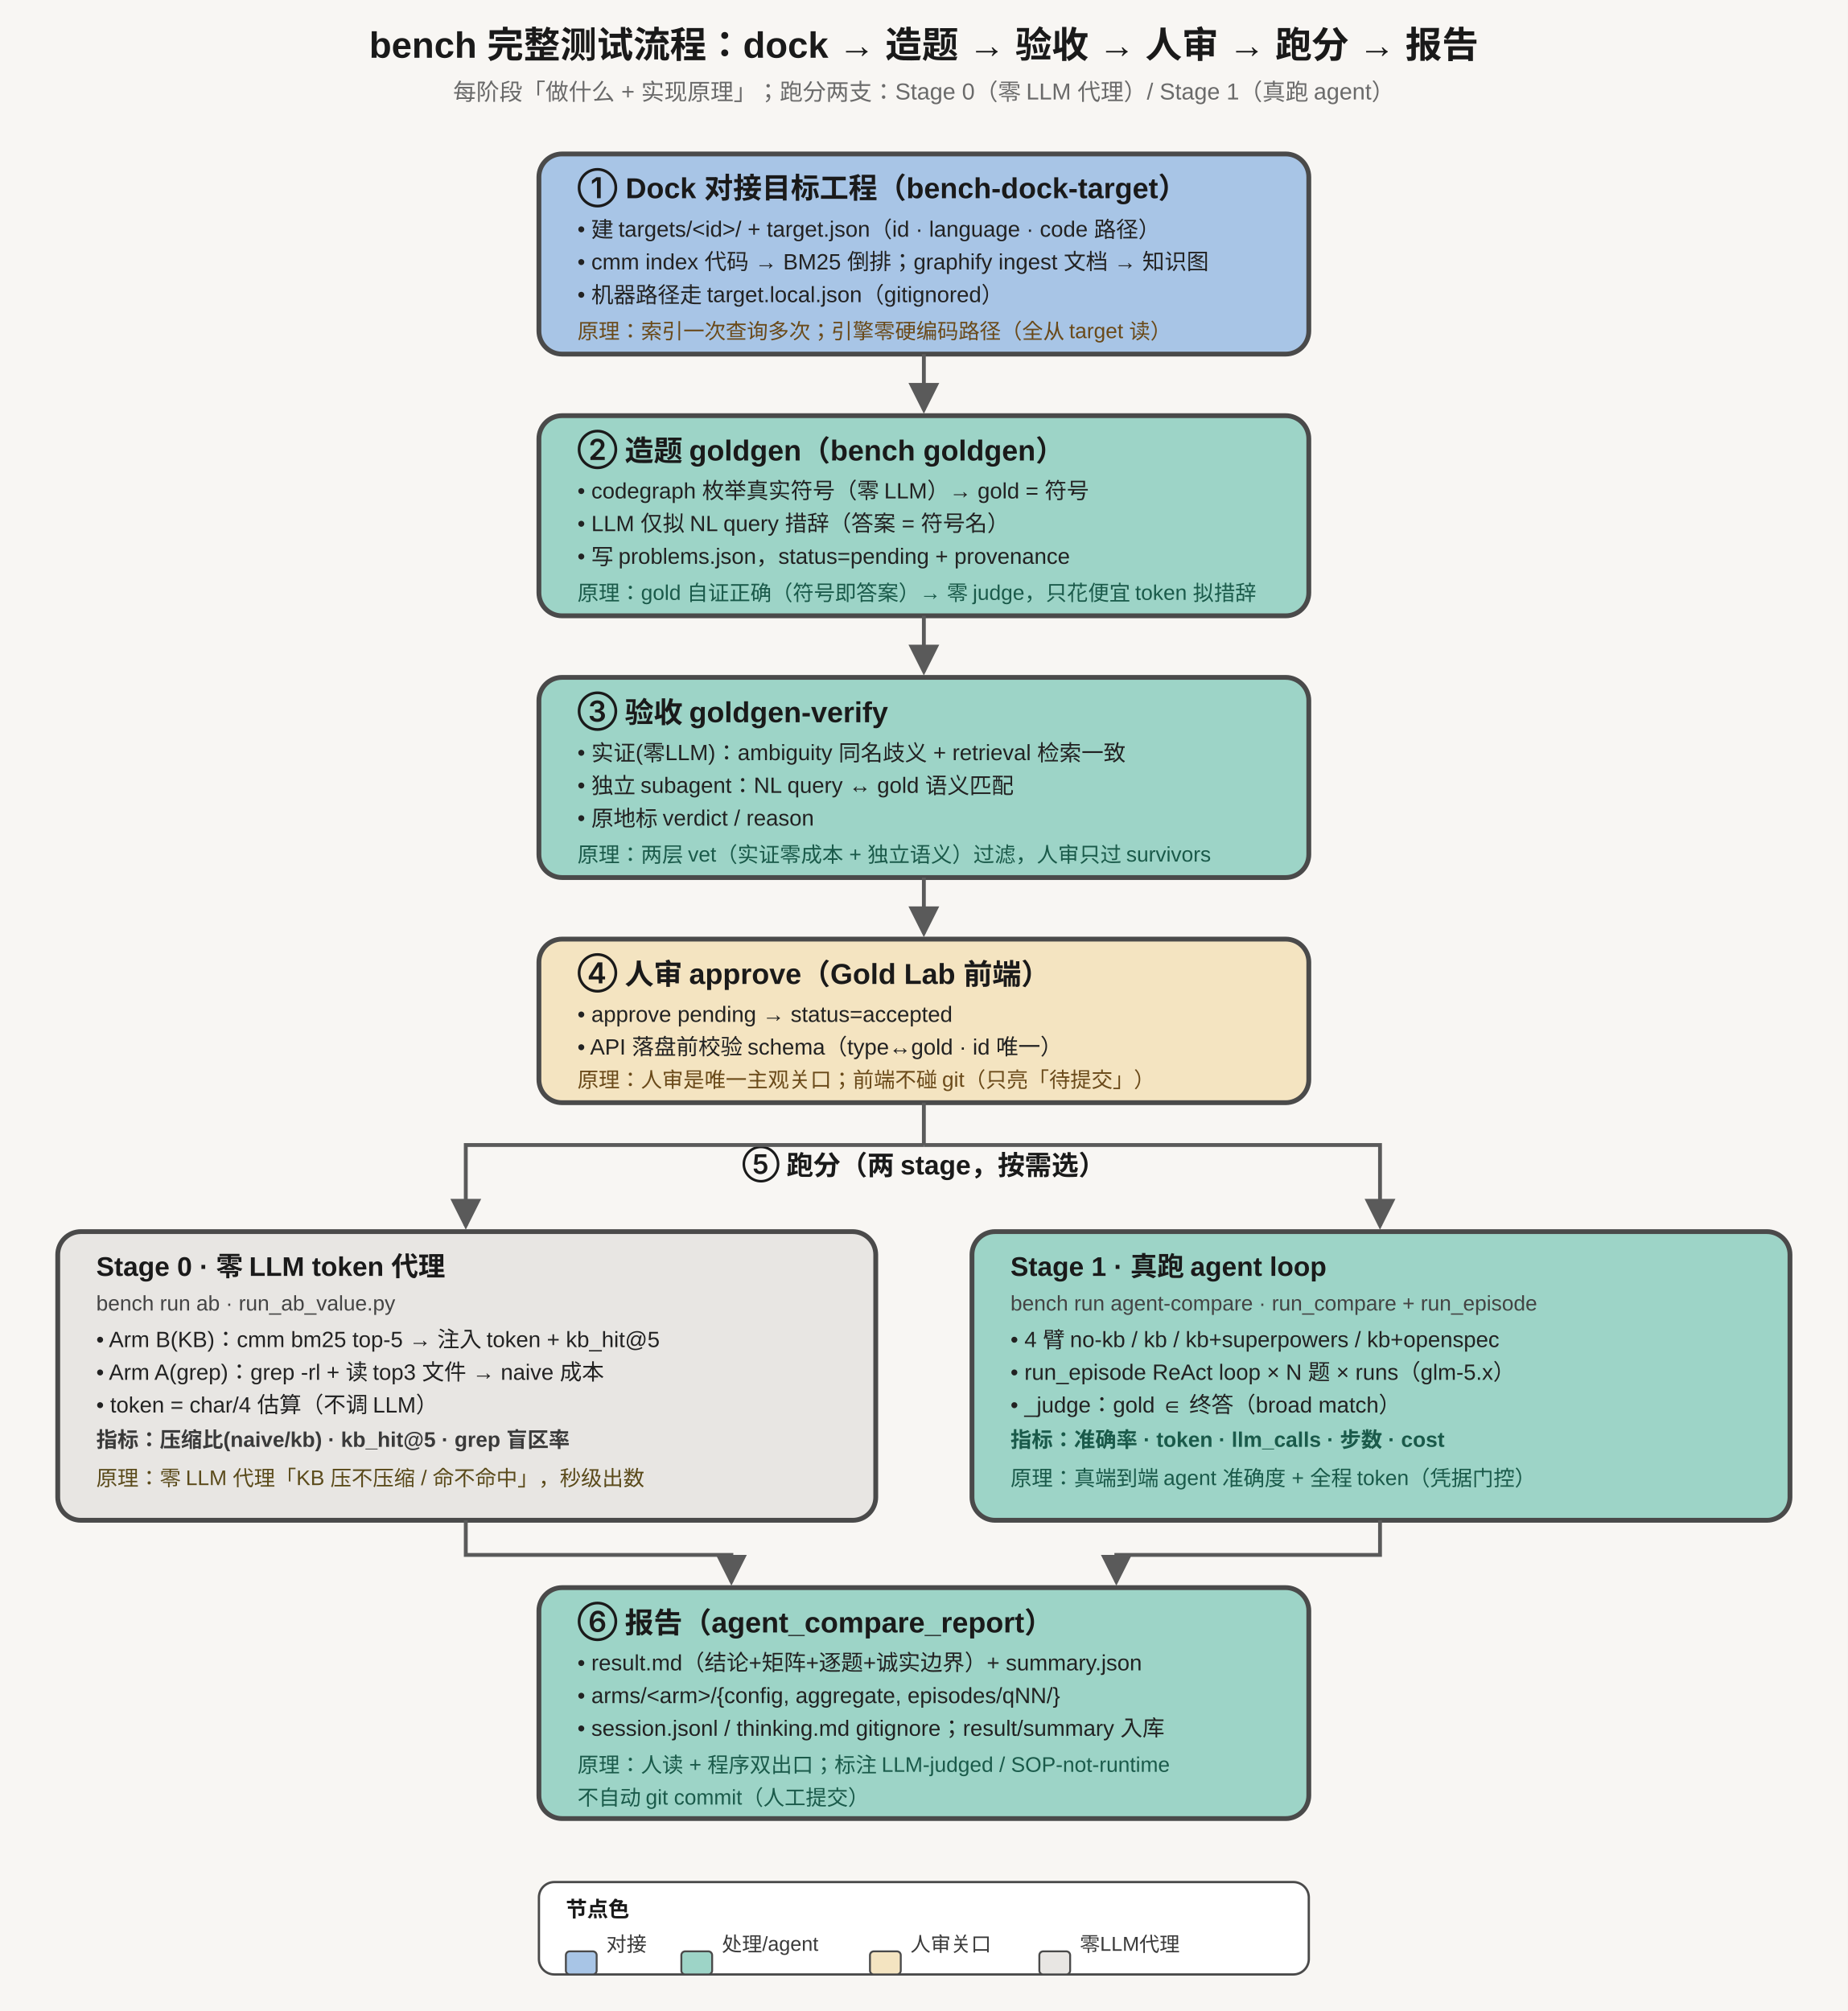
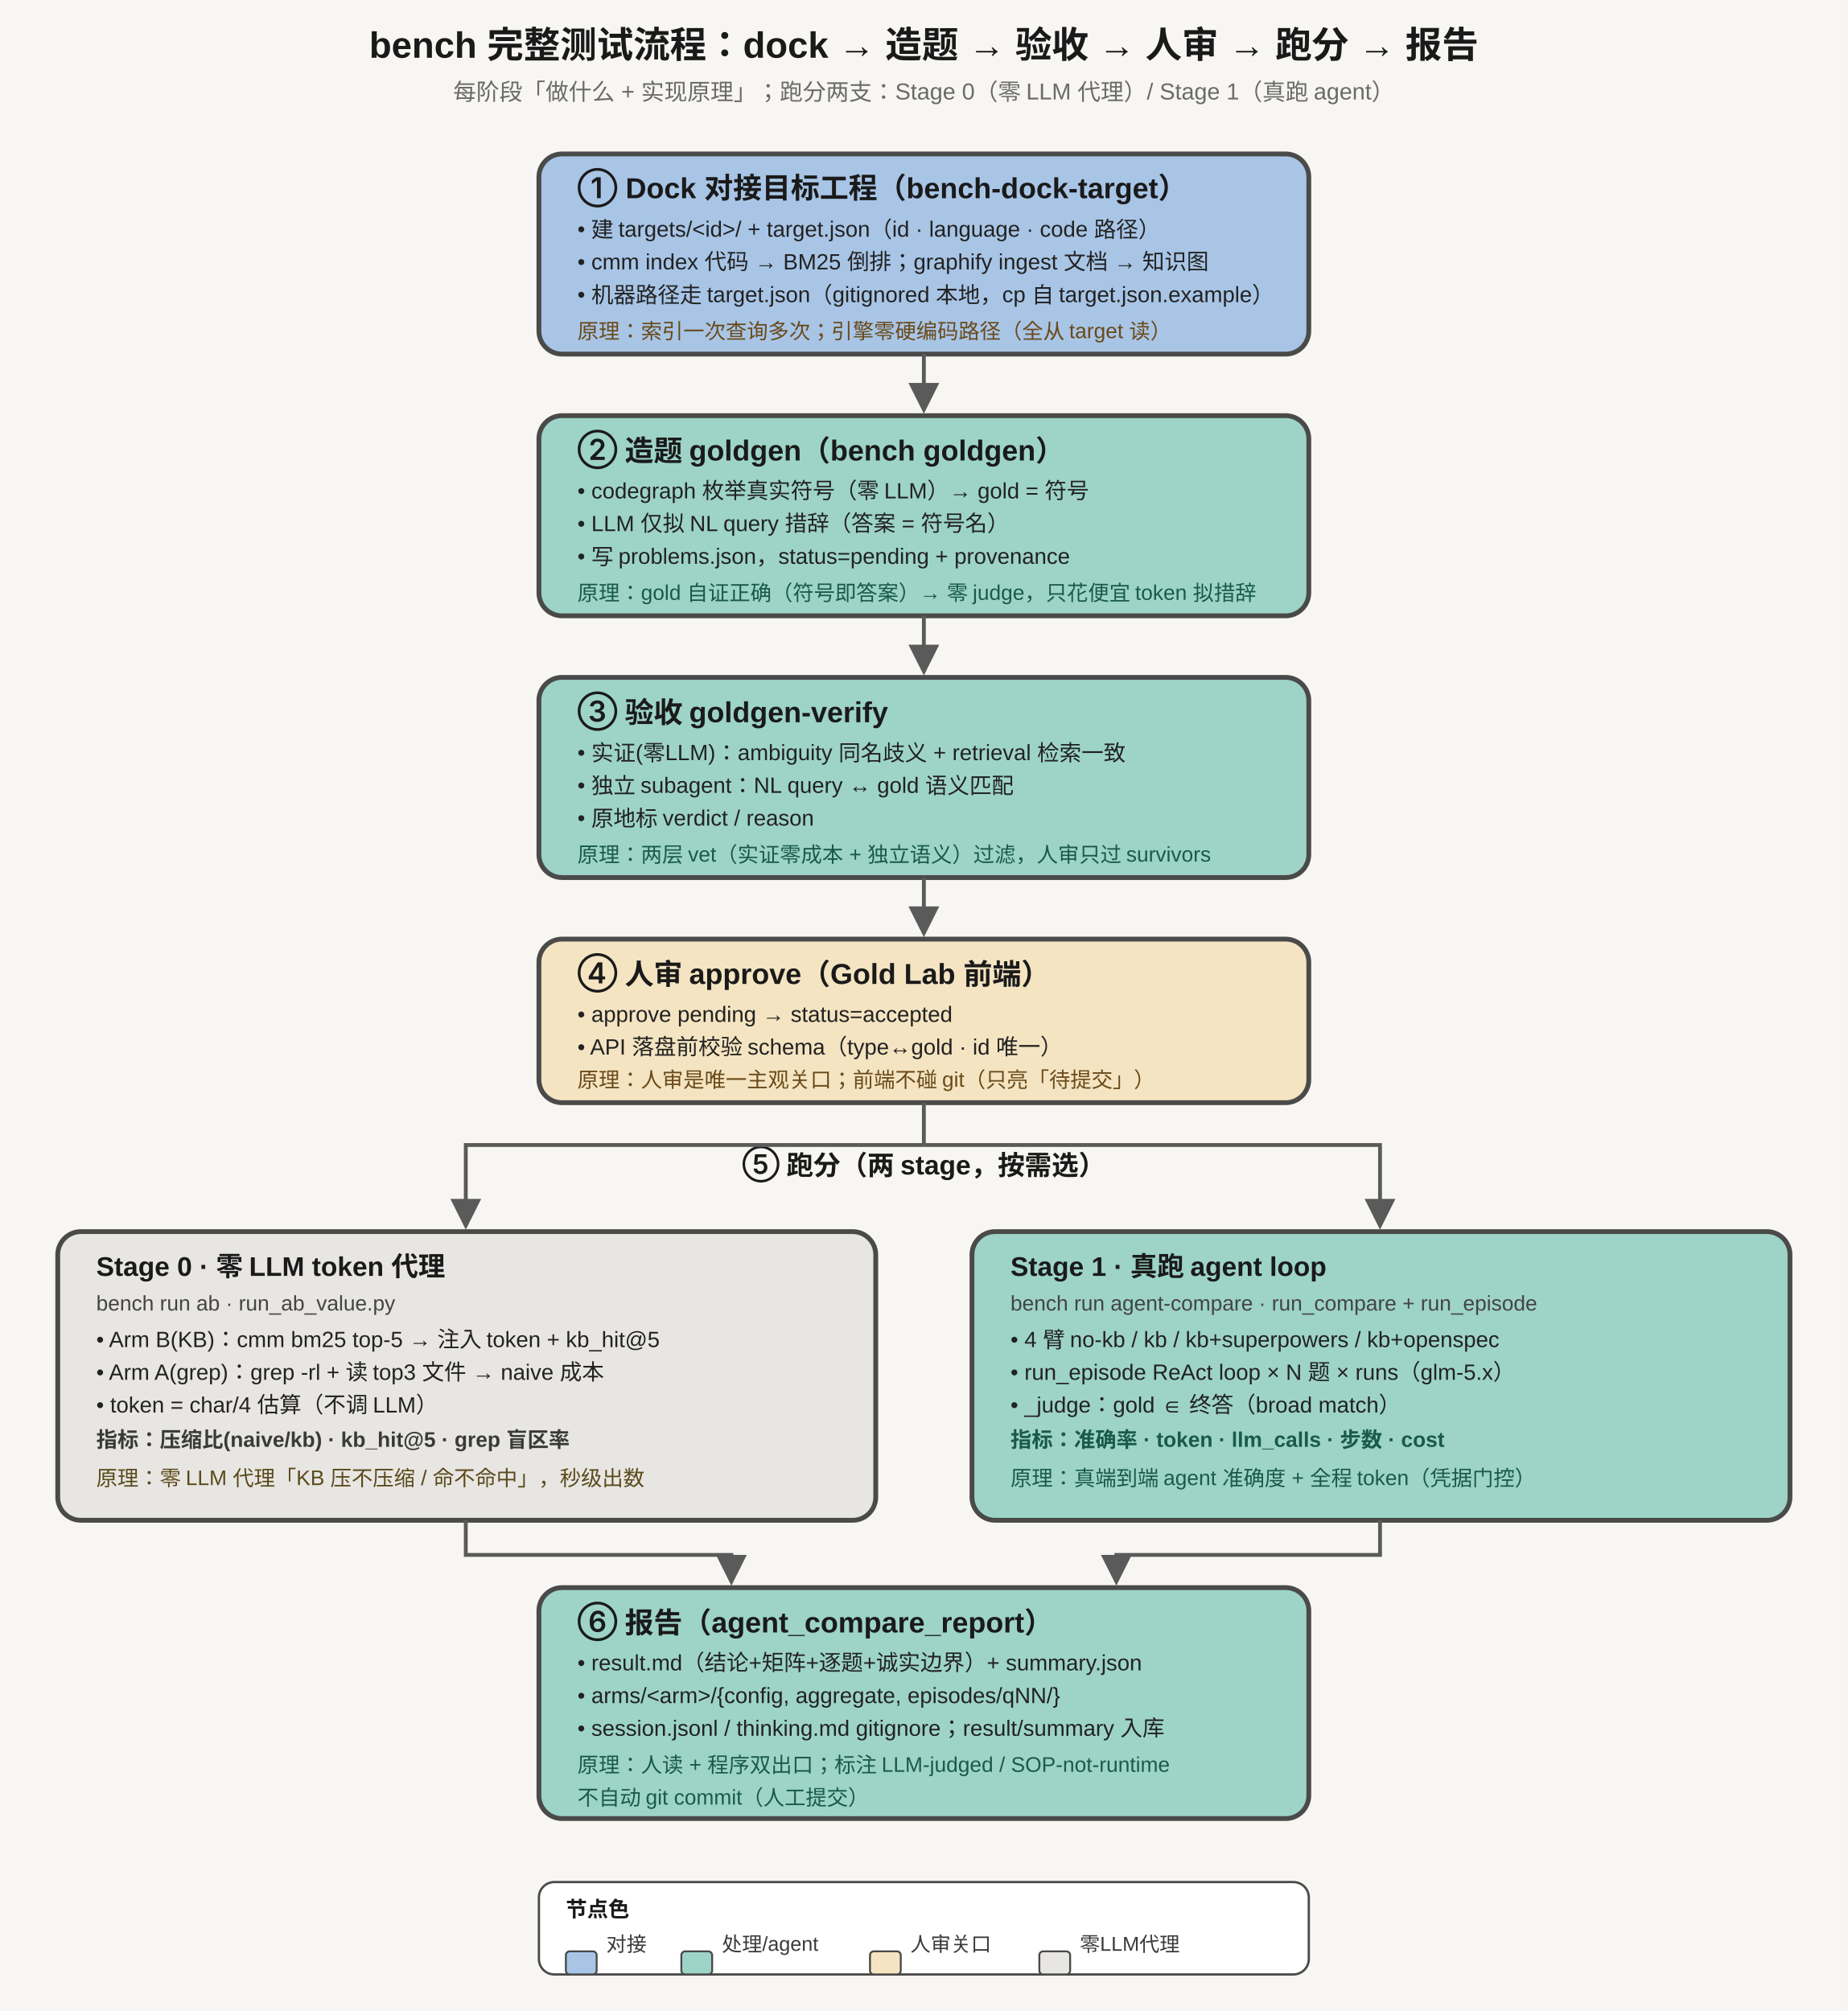
<svg xmlns="http://www.w3.org/2000/svg" viewBox="0 0 960 1045" width="960" height="1045">
  <style>text{font-family:-apple-system,BlinkMacSystemFont,"Segoe UI","Helvetica Neue",Arial,"PingFang SC","Microsoft YaHei","SimHei",sans-serif}</style>
  <defs>
    <marker id="ac" markerWidth="8" markerHeight="8" refX="7" refY="4" orient="auto">
      <polygon points="0 0,8 4,0 8" fill="#5a5a5a" />
    </marker>
  </defs>
  <rect width="960" height="1045" fill="#f8f6f3" />
  <text x="480" y="30" text-anchor="middle" font-size="19" font-weight="700" fill="#1a1a1a">bench 完整测试流程：dock → 造题 → 验收 → 人审 → 跑分 → 报告</text>
  <text x="480" y="52" text-anchor="middle" font-size="12" fill="#6a6a6a">每阶段「做什么 + 实现原理」；跑分两支：Stage 0（零 LLM 代理）/ Stage 1（真跑 agent）</text>
  <rect x="280" y="80" width="400" height="104" rx="12" fill="#a8c5e6" stroke="#4a4a4a" stroke-width="2.5" />
  <text x="300" y="103" font-size="15" font-weight="600" fill="#1a1a1a">① Dock 对接目标工程（bench-dock-target）</text>
  <text x="300" y="123" font-size="11.5" fill="#222">• 建 targets/&lt;id&gt;/ + target.json（id · language · code 路径）</text>
  <text x="300" y="140" font-size="11.5" fill="#222">• cmm index 代码 → BM25 倒排；graphify ingest 文档 → 知识图</text>
-   <text x="300" y="157" font-size="11.5" fill="#222">• 机器路径走 target.local.json（gitignored）</text>
+   <text x="300" y="157" font-size="11.5" fill="#222">• 机器路径走 target.json（gitignored 本地，cp 自 target.json.example）</text>
  <text x="300" y="176" font-size="11" fill="#6a4a1a">原理：索引一次查询多次；引擎零硬编码路径（全从 target 读）</text>
  <rect x="280" y="216" width="400" height="104" rx="12" fill="#9dd4c7" stroke="#4a4a4a" stroke-width="2.5" />
  <text x="300" y="239" font-size="15" font-weight="600" fill="#1a1a1a">② 造题 goldgen（bench goldgen）</text>
  <text x="300" y="259" font-size="11.5" fill="#222">• codegraph 枚举真实符号（零 LLM）→ gold = 符号</text>
  <text x="300" y="276" font-size="11.5" fill="#222">• LLM 仅拟 NL query 措辞（答案 = 符号名）</text>
  <text x="300" y="293" font-size="11.5" fill="#222">• 写 problems.json，status=pending + provenance</text>
  <text x="300" y="312" font-size="11" fill="#1a5a4a">原理：gold 自证正确（符号即答案）→ 零 judge，只花便宜 token 拟措辞</text>
  <rect x="280" y="352" width="400" height="104" rx="12" fill="#9dd4c7" stroke="#4a4a4a" stroke-width="2.5" />
  <text x="300" y="375" font-size="15" font-weight="600" fill="#1a1a1a">③ 验收 goldgen-verify</text>
  <text x="300" y="395" font-size="11.5" fill="#222">• 实证(零LLM)：ambiguity 同名歧义 + retrieval 检索一致</text>
  <text x="300" y="412" font-size="11.5" fill="#222">• 独立 subagent：NL query ↔ gold 语义匹配</text>
  <text x="300" y="429" font-size="11.5" fill="#222">• 原地标 verdict / reason</text>
  <text x="300" y="448" font-size="11" fill="#1a5a4a">原理：两层 vet（实证零成本 + 独立语义）过滤，人审只过 survivors</text>
  <rect x="280" y="488" width="400" height="85" rx="12" fill="#f4e4c1" stroke="#4a4a4a" stroke-width="2.5" />
  <text x="300" y="511" font-size="15" font-weight="600" fill="#1a1a1a">④ 人审 approve（Gold Lab 前端）</text>
  <text x="300" y="531" font-size="11.5" fill="#222">• approve pending → status=accepted</text>
  <text x="300" y="548" font-size="11.5" fill="#222">• API 落盘前校验 schema（type↔gold · id 唯一）</text>
  <text x="300" y="565" font-size="11" fill="#6a4a1a">原理：人审是唯一主观关口；前端不碰 git（只亮「待提交」）</text>
  <text x="480" y="610" text-anchor="middle" font-size="14" font-weight="600" fill="#1a1a1a">⑤ 跑分（两 stage，按需选）</text>
  <rect x="30" y="640" width="425" height="150" rx="12" fill="#e8e6e3" stroke="#4a4a4a" stroke-width="2.5" />
  <text x="50" y="663" font-size="14" font-weight="600" fill="#1a1a1a">Stage 0 · 零 LLM token 代理</text>
  <text x="50" y="681" font-size="11" fill="#444">bench run ab · run_ab_value.py</text>
  <text x="50" y="700" font-size="11.5" fill="#222">• Arm B(KB)：cmm bm25 top-5 → 注入 token + kb_hit@5</text>
  <text x="50" y="717" font-size="11.5" fill="#222">• Arm A(grep)：grep -rl + 读 top3 文件 → naive 成本</text>
  <text x="50" y="734" font-size="11.5" fill="#222">• token = char/4 估算（不调 LLM）</text>
  <text x="50" y="752" font-size="11" font-weight="600" fill="#3a3a3a">指标：压缩比(naive/kb) · kb_hit@5 · grep 盲区率</text>
  <text x="50" y="772" font-size="11" fill="#5a4a1a">原理：零 LLM 代理「KB 压不压缩 / 命不命中」，秒级出数</text>
  <rect x="505" y="640" width="425" height="150" rx="12" fill="#9dd4c7" stroke="#4a4a4a" stroke-width="2.5" />
  <text x="525" y="663" font-size="14" font-weight="600" fill="#1a1a1a">Stage 1 · 真跑 agent loop</text>
  <text x="525" y="681" font-size="11" fill="#444">bench run agent-compare · run_compare + run_episode</text>
  <text x="525" y="700" font-size="11.5" fill="#222">• 4 臂 no-kb / kb / kb+superpowers / kb+openspec</text>
  <text x="525" y="717" font-size="11.5" fill="#222">• run_episode ReAct loop × N 题 × runs（glm-5.x）</text>
  <text x="525" y="734" font-size="11.5" fill="#222">• _judge：gold ∈ 终答（broad match）</text>
  <text x="525" y="752" font-size="11" font-weight="600" fill="#1a5a4a">指标：准确率 · token · llm_calls · 步数 · cost</text>
  <text x="525" y="772" font-size="11" fill="#1a5a4a">原理：真端到端 agent 准确度 + 全程 token（凭据门控）</text>
  <rect x="280" y="825" width="400" height="120" rx="12" fill="#9dd4c7" stroke="#4a4a4a" stroke-width="2.5" />
  <text x="300" y="848" font-size="15" font-weight="600" fill="#1a1a1a">⑥ 报告（agent_compare_report）</text>
  <text x="300" y="868" font-size="11.5" fill="#222">• result.md（结论+矩阵+逐题+诚实边界）+ summary.json</text>
  <text x="300" y="885" font-size="11.5" fill="#222">• arms/&lt;arm&gt;/{config, aggregate, episodes/qNN/}</text>
  <text x="300" y="902" font-size="11.5" fill="#222">• session.jsonl / thinking.md gitignore；result/summary 入库</text>
  <text x="300" y="921" font-size="11" fill="#1a5a4a">原理：人读 + 程序双出口；标注 LLM-judged / SOP-not-runtime</text>
  <text x="300" y="938" font-size="11" fill="#1a5a4a">不自动 git commit（人工提交）</text>
  <line x1="480" y1="184" x2="480" y2="213" stroke="#5a5a5a" stroke-width="2" marker-end="url(#ac)" />
  <line x1="480" y1="320" x2="480" y2="349" stroke="#5a5a5a" stroke-width="2" marker-end="url(#ac)" />
  <line x1="480" y1="456" x2="480" y2="485" stroke="#5a5a5a" stroke-width="2" marker-end="url(#ac)" />
  <line x1="480" y1="573" x2="480" y2="595" stroke="#5a5a5a" stroke-width="2" />
  <path d="M 480,595 L 242,595 L 242,637" fill="none" stroke="#5a5a5a" stroke-width="2" marker-end="url(#ac)" />
  <path d="M 480,595 L 717,595 L 717,637" fill="none" stroke="#5a5a5a" stroke-width="2" marker-end="url(#ac)" />
  <path d="M 242,790 L 242,808 L 380,808 L 380,822" fill="none" stroke="#5a5a5a" stroke-width="2" marker-end="url(#ac)" />
  <path d="M 717,790 L 717,808 L 580,808 L 580,822" fill="none" stroke="#5a5a5a" stroke-width="2" marker-end="url(#ac)" />
  <rect x="280" y="978" width="400" height="48" rx="8" fill="#ffffff" stroke="#4a4a4a" stroke-width="1.2" />
  <text x="294" y="996" font-size="11" font-weight="600" fill="#1a1a1a">节点色</text>
  <rect x="294" y="1014" width="16" height="12" rx="2" fill="#a8c5e6" stroke="#4a4a4a" stroke-width="1" />
  <text x="315" y="1014" font-size="10.5" fill="#3a3a3a">对接</text>
  <rect x="354" y="1014" width="16" height="12" rx="2" fill="#9dd4c7" stroke="#4a4a4a" stroke-width="1" />
  <text x="375" y="1014" font-size="10.5" fill="#3a3a3a">处理/agent</text>
  <rect x="452" y="1014" width="16" height="12" rx="2" fill="#f4e4c1" stroke="#4a4a4a" stroke-width="1" />
  <text x="473" y="1014" font-size="10.5" fill="#3a3a3a">人审关口</text>
  <rect x="540" y="1014" width="16" height="12" rx="2" fill="#e8e6e3" stroke="#4a4a4a" stroke-width="1" />
  <text x="561" y="1014" font-size="10.5" fill="#3a3a3a">零LLM代理</text>
</svg>
